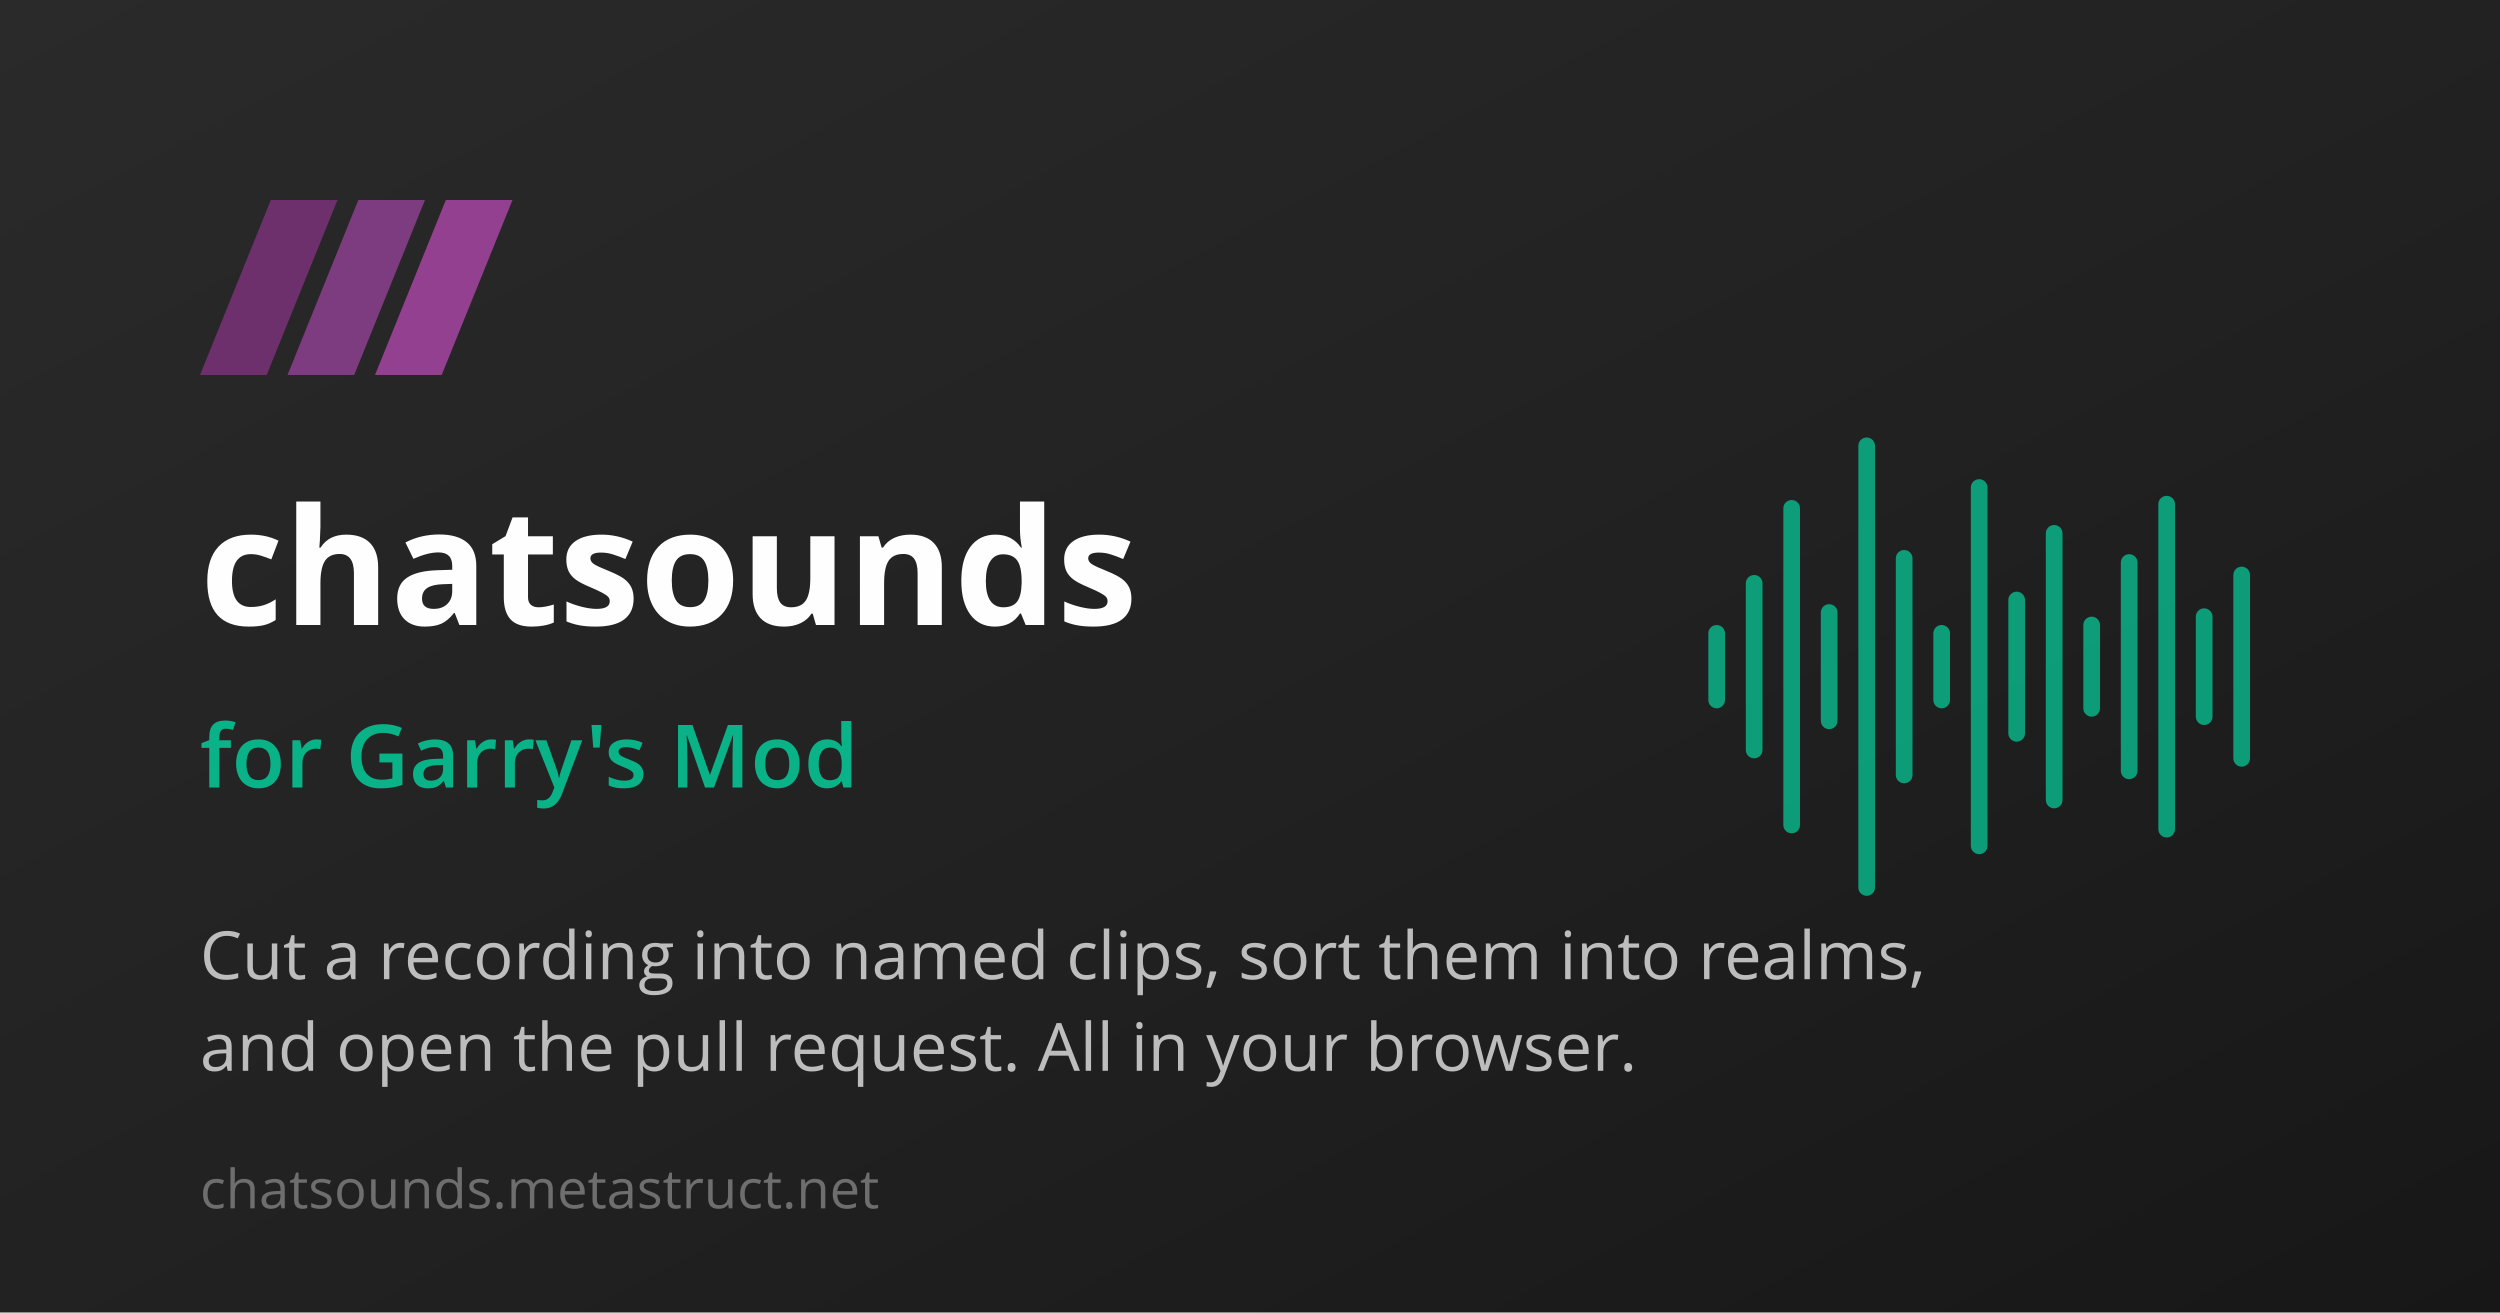
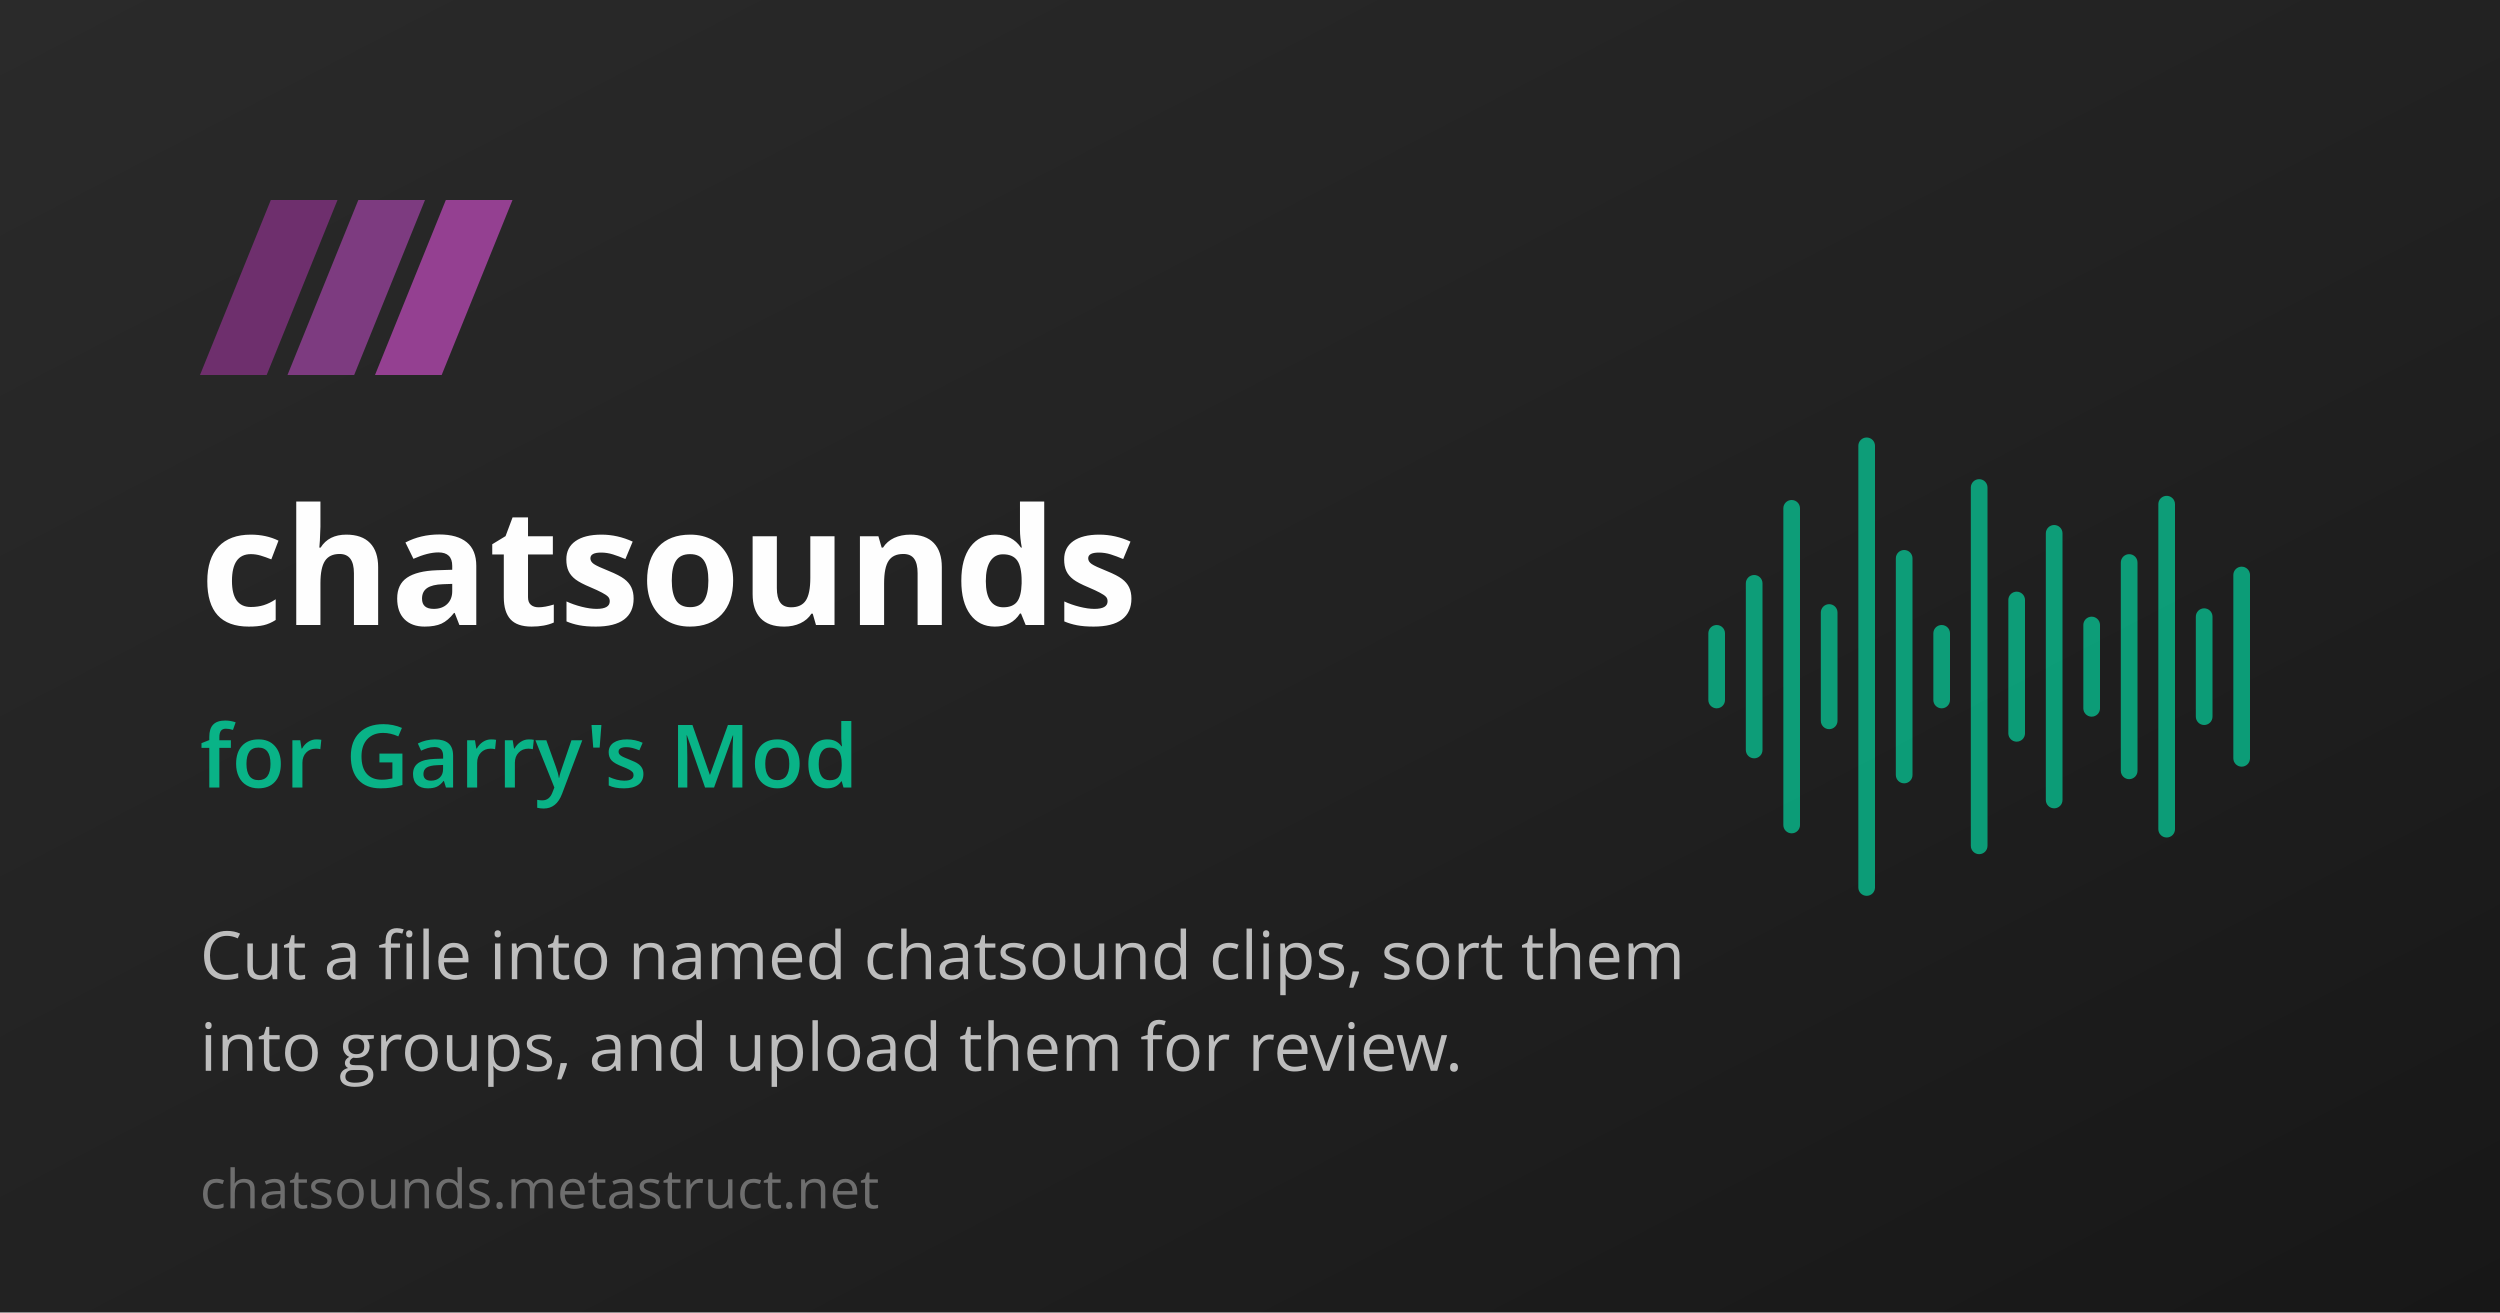
<svg xmlns="http://www.w3.org/2000/svg" width="1200" height="630" viewBox="0 0 1200 630">
  <defs>
    <linearGradient id="halo" x1="0" y1="0" x2="1" y2="1">
      <stop offset="0%" stop-color="#2a2a2a" />
      <stop offset="55%" stop-color="#212121" />
      <stop offset="100%" stop-color="#171717" />
    </linearGradient>
  </defs>
  <rect width="1200" height="630" fill="url(#halo)" />
  <g transform="translate(96 96)">
    <polygon points="0,84 34,0 66,0 32,84" fill="#6e2f6d" />
    <polygon points="42,84 76,0 108,0 74,84" fill="#7d3b80" />
    <polygon points="84,84 118,0 150,0 116,84" fill="#944091" />
  </g>
  <text x="96" y="300" fill="#fefefe" font-family="'Open Sans', 'Segoe UI', system-ui, sans-serif" font-size="78" font-weight="700">chatsounds</text>
  <text x="96" y="378" fill="#09b387" font-family="'Open Sans', 'Segoe UI', system-ui, sans-serif" font-size="42" font-weight="600">for Garry's Mod</text>
-   <text x="96" y="470" fill="#bdbdbd" font-family="'Open Sans', 'Segoe UI', system-ui, sans-serif" font-size="32">Cut a recording into named clips, sort them into realms,</text>
-   <text x="96" y="514" fill="#bdbdbd" font-family="'Open Sans', 'Segoe UI', system-ui, sans-serif" font-size="32">and open the pull request. All in your browser.</text>
+   <text x="96" y="470" fill="#bdbdbd" font-family="'Open Sans', 'Segoe UI', system-ui, sans-serif" font-size="32">Cut a file into named chatsound clips, sort them</text>
+   <text x="96" y="514" fill="#bdbdbd" font-family="'Open Sans', 'Segoe UI', system-ui, sans-serif" font-size="32">into groups, and upload them for review.</text>
  <g fill="#09b387" opacity="0.85">
    <rect x="820" y="300" width="8" height="40" rx="4" />
    <rect x="838" y="276" width="8" height="88" rx="4" />
    <rect x="856" y="240" width="8" height="160" rx="4" />
    <rect x="874" y="290" width="8" height="60" rx="4" />
    <rect x="892" y="210" width="8" height="220" rx="4" />
    <rect x="910" y="264" width="8" height="112" rx="4" />
    <rect x="928" y="300" width="8" height="40" rx="4" />
    <rect x="946" y="230" width="8" height="180" rx="4" />
    <rect x="964" y="284" width="8" height="72" rx="4" />
    <rect x="982" y="252" width="8" height="136" rx="4" />
    <rect x="1000" y="296" width="8" height="48" rx="4" />
    <rect x="1018" y="266" width="8" height="108" rx="4" />
    <rect x="1036" y="238" width="8" height="164" rx="4" />
    <rect x="1054" y="292" width="8" height="56" rx="4" />
    <rect x="1072" y="272" width="8" height="96" rx="4" />
  </g>
  <text x="96" y="580" fill="#6e6e6e" font-family="'Open Sans', 'Segoe UI', system-ui, sans-serif" font-size="26">chatsounds.metastruct.net</text>
</svg>
